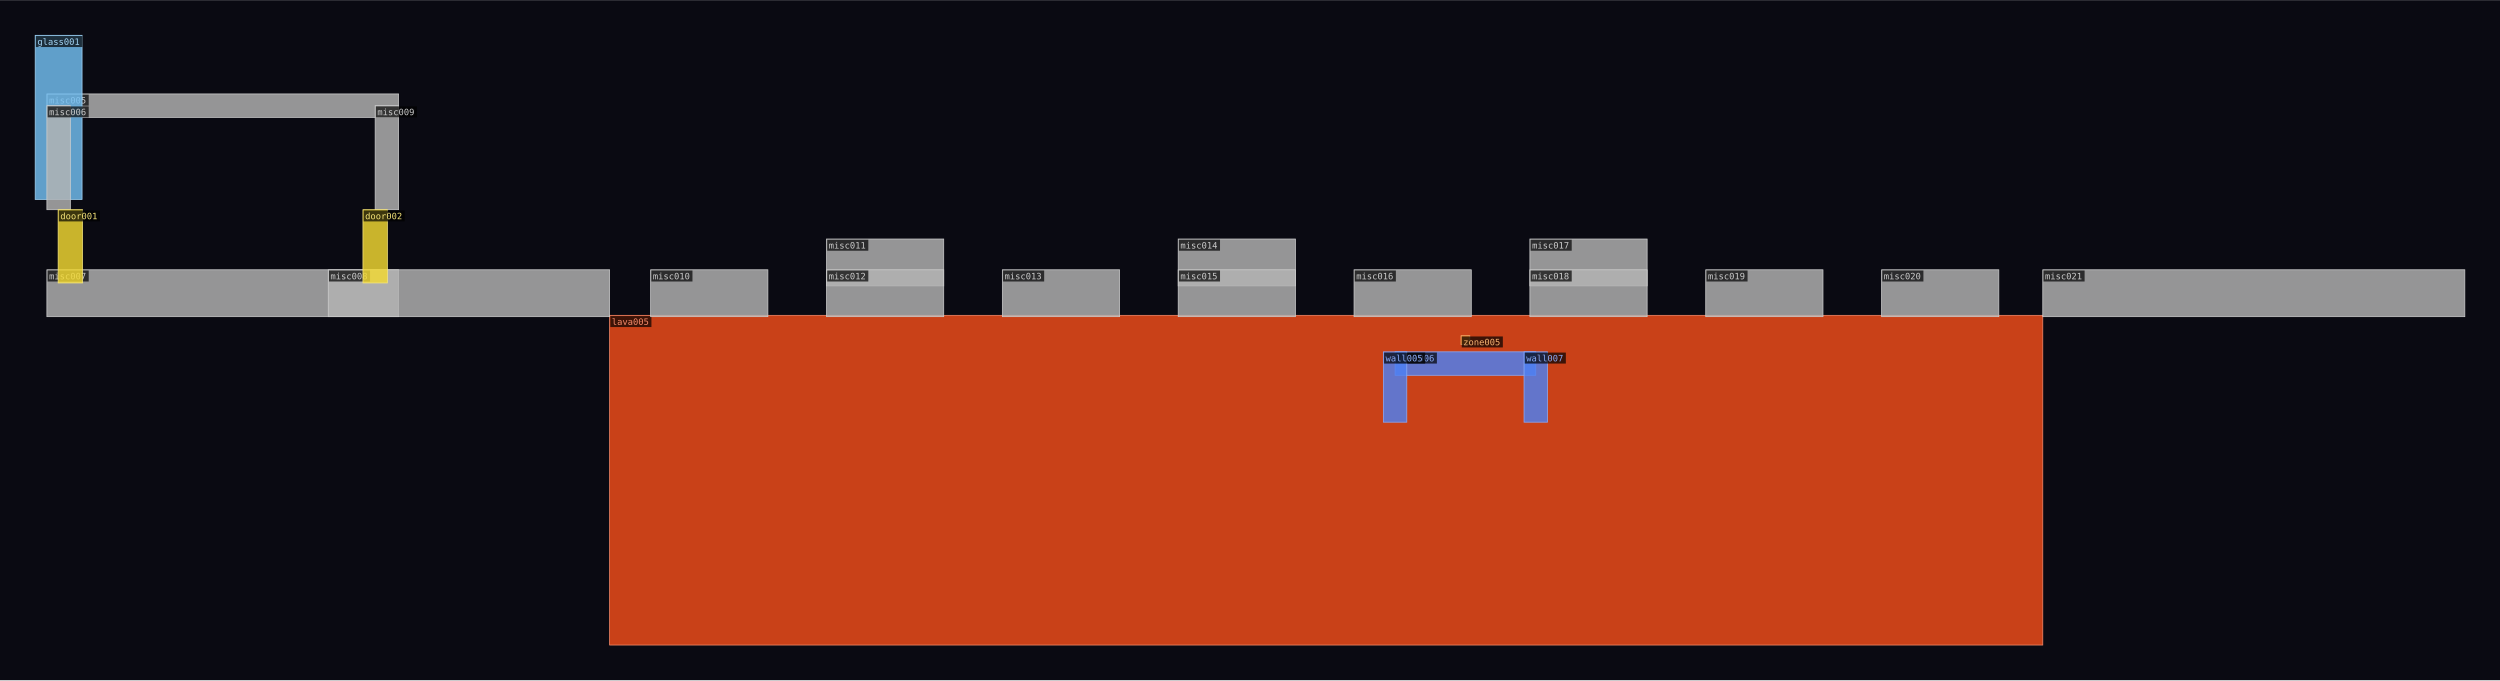
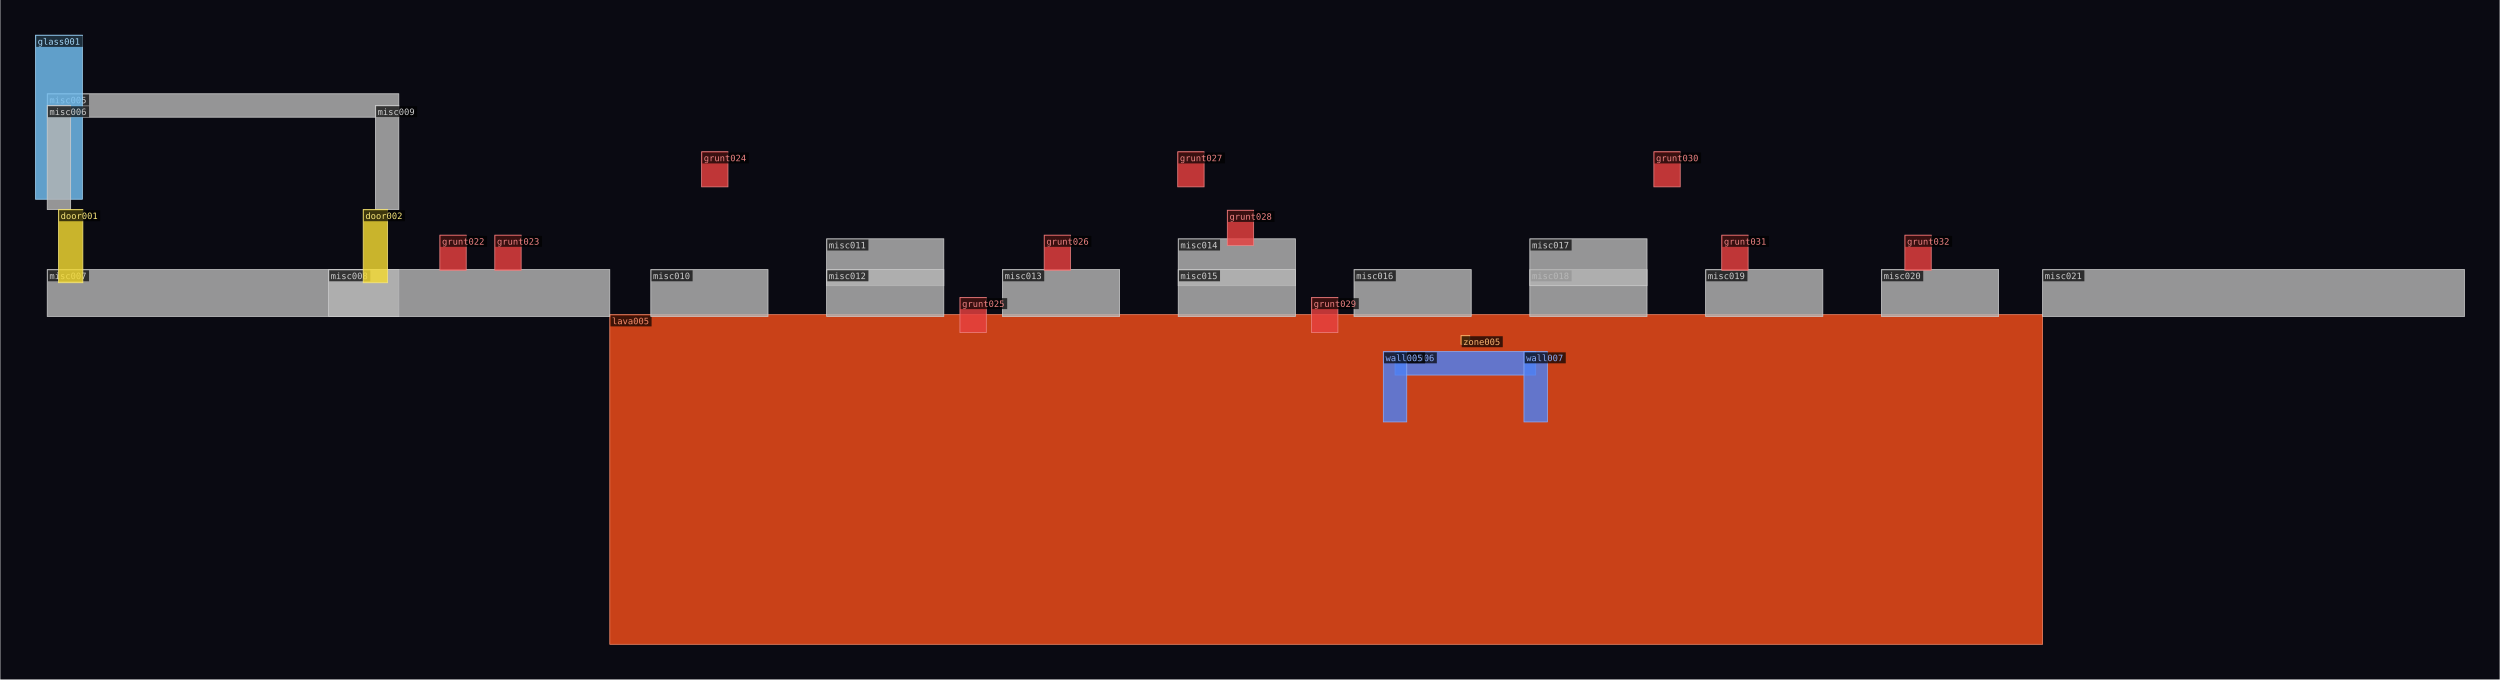
- <svg xmlns="http://www.w3.org/2000/svg" viewBox="9664 1888 6824 1856.33" width="2800" height="762" font-family="monospace">
-   <rect x="9664" y="1888" width="6824" height="1856.33" fill="#0a0a12" />
-   <rect x="11328" y="2748.33" width="3912" height="900" fill="#f24d1a" fill-opacity="0.82" stroke="#f78b6a" stroke-width="2" />
-   <rect x="11330" y="2750.33" width="112.16" height="30" fill="#000000" fill-opacity="0.7" />
-   <text x="11334" y="2774.33" font-size="24" fill="#f78b6a">lava005</text>
+ <svg xmlns="http://www.w3.org/2000/svg" viewBox="9664 1888 6824 1855.17" width="2800" height="761" font-family="monospace">
+   <rect x="9664" y="1888" width="6824" height="1855.17" fill="#0a0a12" />
+   <rect x="11328" y="2747.17" width="3912" height="900" fill="#f24d1a" fill-opacity="0.82" stroke="#f78b6a" stroke-width="2" />
+   <rect x="11330" y="2749.17" width="112.16" height="30" fill="#000000" fill-opacity="0.7" />
+   <text x="11334" y="2773.17" font-size="24" fill="#f78b6a">lava005</text>
  <rect x="15240" y="2624" width="1152" height="128" fill="#b3b3b3" fill-opacity="0.82" stroke="#cdcdcd" stroke-width="2" />
  <rect x="15242" y="2626" width="112.16" height="30" fill="#000000" fill-opacity="0.7" />
  <text x="15246" y="2650" font-size="24" fill="#cdcdcd">misc021</text>
  <rect x="9792" y="2624" width="960" height="128" fill="#b3b3b3" fill-opacity="0.82" stroke="#cdcdcd" stroke-width="2" />
  <rect x="9794" y="2626" width="112.16" height="30" fill="#000000" fill-opacity="0.7" />
  <text x="9798" y="2650" font-size="24" fill="#cdcdcd">misc007</text>
  <rect x="10560" y="2624" width="768" height="128" fill="#b3b3b3" fill-opacity="0.82" stroke="#cdcdcd" stroke-width="2" />
  <rect x="10562" y="2626" width="112.16" height="30" fill="#000000" fill-opacity="0.7" />
  <text x="10566" y="2650" font-size="24" fill="#cdcdcd">misc008</text>
  <rect x="9792" y="2144" width="960" height="64" fill="#b3b3b3" fill-opacity="0.82" stroke="#cdcdcd" stroke-width="2" />
  <rect x="9794" y="2146" width="112.16" height="30" fill="#000000" fill-opacity="0.7" />
  <text x="9798" y="2170" font-size="24" fill="#cdcdcd">misc005</text>
  <rect x="9760" y="1984" width="128" height="448" fill="#73bff2" fill-opacity="0.82" stroke="#a4d6f7" stroke-width="2" />
  <rect x="9762" y="1986" width="127.04" height="30" fill="#000000" fill-opacity="0.7" />
  <text x="9766" y="2010" font-size="24" fill="#a4d6f7">glass001</text>
-   <rect x="13840" y="2540" width="320" height="128" fill="#b3b3b3" fill-opacity="0.82" stroke="#cdcdcd" stroke-width="2" />
-   <rect x="13842" y="2542" width="112.16" height="30" fill="#000000" fill-opacity="0.7" />
-   <text x="13846" y="2566" font-size="24" fill="#cdcdcd">misc017</text>
-   <rect x="12880" y="2540" width="320" height="128" fill="#b3b3b3" fill-opacity="0.82" stroke="#cdcdcd" stroke-width="2" />
-   <rect x="12882" y="2542" width="112.16" height="30" fill="#000000" fill-opacity="0.7" />
-   <text x="12886" y="2566" font-size="24" fill="#cdcdcd">misc014</text>
-   <rect x="11920" y="2540" width="320" height="128" fill="#b3b3b3" fill-opacity="0.82" stroke="#cdcdcd" stroke-width="2" />
-   <rect x="11922" y="2542" width="112.16" height="30" fill="#000000" fill-opacity="0.7" />
-   <text x="11926" y="2566" font-size="24" fill="#cdcdcd">misc011</text>
  <rect x="14800" y="2624" width="320" height="128" fill="#b3b3b3" fill-opacity="0.82" stroke="#cdcdcd" stroke-width="2" />
  <rect x="14802" y="2626" width="112.16" height="30" fill="#000000" fill-opacity="0.7" />
  <text x="14806" y="2650" font-size="24" fill="#cdcdcd">misc020</text>
  <rect x="14320" y="2624" width="320" height="128" fill="#b3b3b3" fill-opacity="0.82" stroke="#cdcdcd" stroke-width="2" />
  <rect x="14322" y="2626" width="112.16" height="30" fill="#000000" fill-opacity="0.7" />
  <text x="14326" y="2650" font-size="24" fill="#cdcdcd">misc019</text>
+   <rect x="11920" y="2540" width="320" height="128" fill="#b3b3b3" fill-opacity="0.82" stroke="#cdcdcd" stroke-width="2" />
+   <rect x="11922" y="2542" width="112.16" height="30" fill="#000000" fill-opacity="0.7" />
+   <text x="11926" y="2566" font-size="24" fill="#cdcdcd">misc011</text>
  <rect x="13840" y="2624" width="320" height="128" fill="#b3b3b3" fill-opacity="0.82" stroke="#cdcdcd" stroke-width="2" />
  <rect x="13842" y="2626" width="112.16" height="30" fill="#000000" fill-opacity="0.7" />
  <text x="13846" y="2650" font-size="24" fill="#cdcdcd">misc018</text>
+   <rect x="13360" y="2624" width="320" height="128" fill="#b3b3b3" fill-opacity="0.82" stroke="#cdcdcd" stroke-width="2" />
+   <rect x="13362" y="2626" width="112.16" height="30" fill="#000000" fill-opacity="0.7" />
+   <text x="13366" y="2650" font-size="24" fill="#cdcdcd">misc016</text>
+   <rect x="12880" y="2540" width="320" height="128" fill="#b3b3b3" fill-opacity="0.82" stroke="#cdcdcd" stroke-width="2" />
+   <rect x="12882" y="2542" width="112.16" height="30" fill="#000000" fill-opacity="0.7" />
+   <text x="12886" y="2566" font-size="24" fill="#cdcdcd">misc014</text>
+   <rect x="13840" y="2540" width="320" height="128" fill="#b3b3b3" fill-opacity="0.82" stroke="#cdcdcd" stroke-width="2" />
+   <rect x="13842" y="2542" width="112.16" height="30" fill="#000000" fill-opacity="0.7" />
+   <text x="13846" y="2566" font-size="24" fill="#cdcdcd">misc017</text>
  <rect x="11440" y="2624" width="320" height="128" fill="#b3b3b3" fill-opacity="0.82" stroke="#cdcdcd" stroke-width="2" />
  <rect x="11442" y="2626" width="112.16" height="30" fill="#000000" fill-opacity="0.7" />
  <text x="11446" y="2650" font-size="24" fill="#cdcdcd">misc010</text>
  <rect x="11920" y="2624" width="320" height="128" fill="#b3b3b3" fill-opacity="0.82" stroke="#cdcdcd" stroke-width="2" />
  <rect x="11922" y="2626" width="112.16" height="30" fill="#000000" fill-opacity="0.7" />
  <text x="11926" y="2650" font-size="24" fill="#cdcdcd">misc012</text>
  <rect x="12400" y="2624" width="320" height="128" fill="#b3b3b3" fill-opacity="0.82" stroke="#cdcdcd" stroke-width="2" />
  <rect x="12402" y="2626" width="112.16" height="30" fill="#000000" fill-opacity="0.7" />
  <text x="12406" y="2650" font-size="24" fill="#cdcdcd">misc013</text>
  <rect x="12880" y="2624" width="320" height="128" fill="#b3b3b3" fill-opacity="0.82" stroke="#cdcdcd" stroke-width="2" />
  <rect x="12882" y="2626" width="112.16" height="30" fill="#000000" fill-opacity="0.7" />
  <text x="12886" y="2650" font-size="24" fill="#cdcdcd">misc015</text>
-   <rect x="13360" y="2624" width="320" height="128" fill="#b3b3b3" fill-opacity="0.82" stroke="#cdcdcd" stroke-width="2" />
-   <rect x="13362" y="2626" width="112.16" height="30" fill="#000000" fill-opacity="0.7" />
-   <text x="13366" y="2650" font-size="24" fill="#cdcdcd">misc016</text>
  <rect x="13472" y="2848" width="384" height="64" fill="#4d80f2" fill-opacity="0.82" stroke="#8bacf7" stroke-width="2" />
  <rect x="13474" y="2850" width="112.16" height="30" fill="#000000" fill-opacity="0.7" />
  <text x="13478" y="2874" font-size="24" fill="#8bacf7">wall006</text>
  <rect x="10688" y="2176" width="64" height="284" fill="#b3b3b3" fill-opacity="0.82" stroke="#cdcdcd" stroke-width="2" />
  <rect x="10690" y="2178" width="112.16" height="30" fill="#000000" fill-opacity="0.7" />
  <text x="10694" y="2202" font-size="24" fill="#cdcdcd">misc009</text>
  <rect x="9792" y="2176" width="64" height="284" fill="#b3b3b3" fill-opacity="0.82" stroke="#cdcdcd" stroke-width="2" />
  <rect x="9794" y="2178" width="112.16" height="30" fill="#000000" fill-opacity="0.7" />
  <text x="9798" y="2202" font-size="24" fill="#cdcdcd">misc006</text>
  <rect x="10654.67" y="2460" width="66.67" height="200" fill="#f2d933" fill-opacity="0.82" stroke="#f7e67a" stroke-width="2" />
  <rect x="10656.67" y="2462" width="112.16" height="30" fill="#000000" fill-opacity="0.7" />
  <text x="10660.67" y="2486" font-size="24" fill="#f7e67a">door002</text>
  <rect x="9822.67" y="2460" width="66.67" height="200" fill="#f2d933" fill-opacity="0.82" stroke="#f7e67a" stroke-width="2" />
  <rect x="9824.67" y="2462" width="112.16" height="30" fill="#000000" fill-opacity="0.7" />
  <text x="9828.67" y="2486" font-size="24" fill="#f7e67a">door001</text>
+   <rect x="13824" y="2848" width="64" height="192" fill="#4d80f2" fill-opacity="0.82" stroke="#8bacf7" stroke-width="2" />
+   <rect x="13826" y="2850" width="112.16" height="30" fill="#000000" fill-opacity="0.7" />
+   <text x="13830" y="2874" font-size="24" fill="#8bacf7">wall007</text>
  <rect x="13440" y="2848" width="64" height="192" fill="#4d80f2" fill-opacity="0.82" stroke="#8bacf7" stroke-width="2" />
  <rect x="13442" y="2850" width="112.16" height="30" fill="#000000" fill-opacity="0.7" />
  <text x="13446" y="2874" font-size="24" fill="#8bacf7">wall005</text>
-   <rect x="13824" y="2848" width="64" height="192" fill="#4d80f2" fill-opacity="0.82" stroke="#8bacf7" stroke-width="2" />
-   <rect x="13826" y="2850" width="112.16" height="30" fill="#000000" fill-opacity="0.7" />
-   <text x="13830" y="2874" font-size="24" fill="#8bacf7">wall007</text>
+   <rect x="13244" y="2700" width="72" height="96" fill="#e64040" fill-opacity="0.82" stroke="#ee8383" stroke-width="2" />
+   <rect x="13246" y="2702" width="127.04" height="30" fill="#000000" fill-opacity="0.7" />
+   <text x="13250" y="2726" font-size="24" fill="#ee8383">grunt029</text>
+   <rect x="12284" y="2700" width="72" height="96" fill="#e64040" fill-opacity="0.82" stroke="#ee8383" stroke-width="2" />
+   <rect x="12286" y="2702" width="127.04" height="30" fill="#000000" fill-opacity="0.7" />
+   <text x="12290" y="2726" font-size="24" fill="#ee8383">grunt025</text>
+   <rect x="14864" y="2529.97" width="72" height="96" fill="#e64040" fill-opacity="0.82" stroke="#ee8383" stroke-width="2" />
+   <rect x="14866" y="2531.97" width="127.04" height="30" fill="#000000" fill-opacity="0.7" />
+   <text x="14870" y="2555.97" font-size="24" fill="#ee8383">grunt032</text>
+   <rect x="13014" y="2461.94" width="72" height="96" fill="#e64040" fill-opacity="0.82" stroke="#ee8383" stroke-width="2" />
+   <rect x="13016" y="2463.94" width="127.04" height="30" fill="#000000" fill-opacity="0.7" />
+   <text x="13020" y="2487.94" font-size="24" fill="#ee8383">grunt028</text>
+   <rect x="11014" y="2529.97" width="72" height="96" fill="#e64040" fill-opacity="0.82" stroke="#ee8383" stroke-width="2" />
+   <rect x="11016" y="2531.97" width="127.04" height="30" fill="#000000" fill-opacity="0.7" />
+   <text x="11020" y="2555.97" font-size="24" fill="#ee8383">grunt023</text>
+   <rect x="14178.66" y="2302.22" width="72" height="96" fill="#e64040" fill-opacity="0.82" stroke="#ee8383" stroke-width="2" />
+   <rect x="14180.66" y="2304.22" width="127.04" height="30" fill="#000000" fill-opacity="0.7" />
+   <text x="14184.66" y="2328.22" font-size="24" fill="#ee8383">grunt030</text>
+   <rect x="12878.66" y="2302.22" width="72" height="96" fill="#e64040" fill-opacity="0.82" stroke="#ee8383" stroke-width="2" />
+   <rect x="12880.66" y="2304.22" width="127.04" height="30" fill="#000000" fill-opacity="0.7" />
+   <text x="12884.66" y="2328.22" font-size="24" fill="#ee8383">grunt027</text>
+   <rect x="11578.66" y="2302.22" width="72" height="96" fill="#e64040" fill-opacity="0.82" stroke="#ee8383" stroke-width="2" />
+   <rect x="11580.66" y="2304.22" width="127.04" height="30" fill="#000000" fill-opacity="0.7" />
+   <text x="11584.66" y="2328.22" font-size="24" fill="#ee8383">grunt024</text>
+   <rect x="14364" y="2529.97" width="72" height="96" fill="#e64040" fill-opacity="0.82" stroke="#ee8383" stroke-width="2" />
+   <rect x="14366" y="2531.97" width="127.04" height="30" fill="#000000" fill-opacity="0.7" />
+   <text x="14370" y="2555.97" font-size="24" fill="#ee8383">grunt031</text>
+   <rect x="12514" y="2529.97" width="72" height="96" fill="#e64040" fill-opacity="0.82" stroke="#ee8383" stroke-width="2" />
+   <rect x="12516" y="2531.97" width="127.04" height="30" fill="#000000" fill-opacity="0.7" />
+   <text x="12520" y="2555.97" font-size="24" fill="#ee8383">grunt026</text>
+   <rect x="10864" y="2529.97" width="72" height="96" fill="#e64040" fill-opacity="0.82" stroke="#ee8383" stroke-width="2" />
+   <rect x="10866" y="2531.97" width="127.04" height="30" fill="#000000" fill-opacity="0.7" />
+   <text x="10870" y="2555.97" font-size="24" fill="#ee8383">grunt022</text>
  <rect x="13652" y="2804" width="24" height="24" fill="#f28c26" fill-opacity="0.82" stroke="#f7b472" stroke-width="2" />
  <rect x="13654" y="2806" width="112.16" height="30" fill="#000000" fill-opacity="0.7" />
  <text x="13658" y="2830" font-size="24" fill="#f7b472">zone005</text>
</svg>
